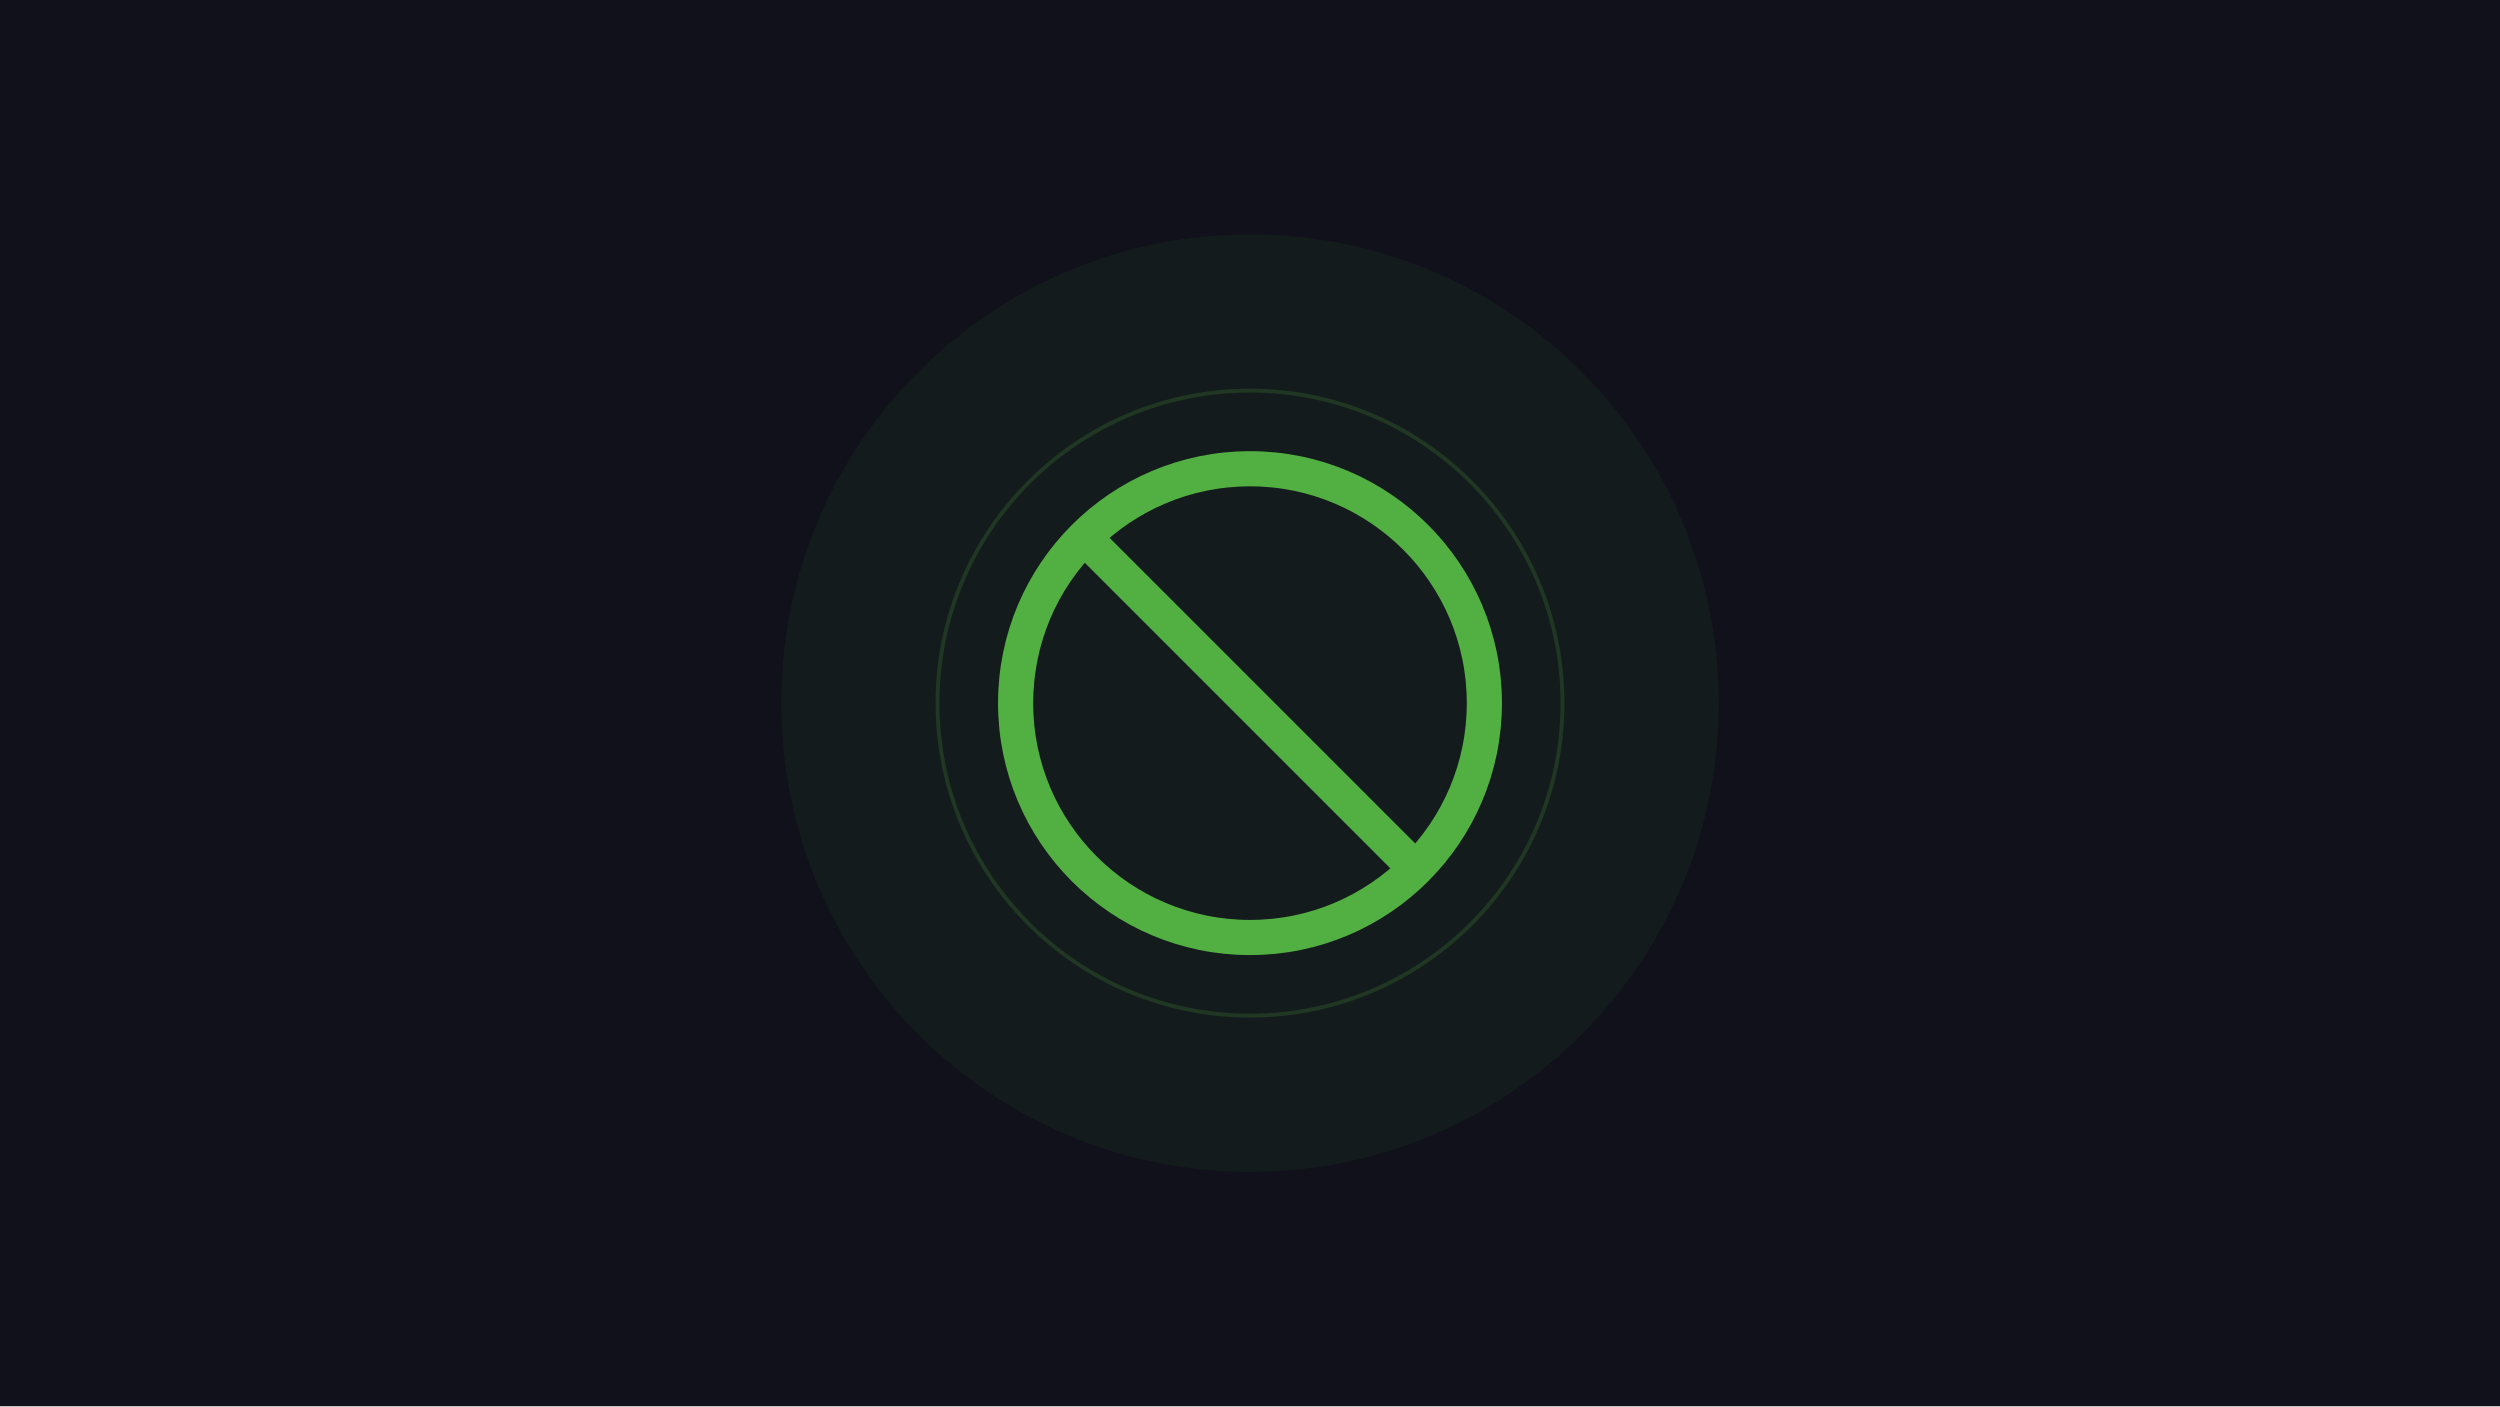
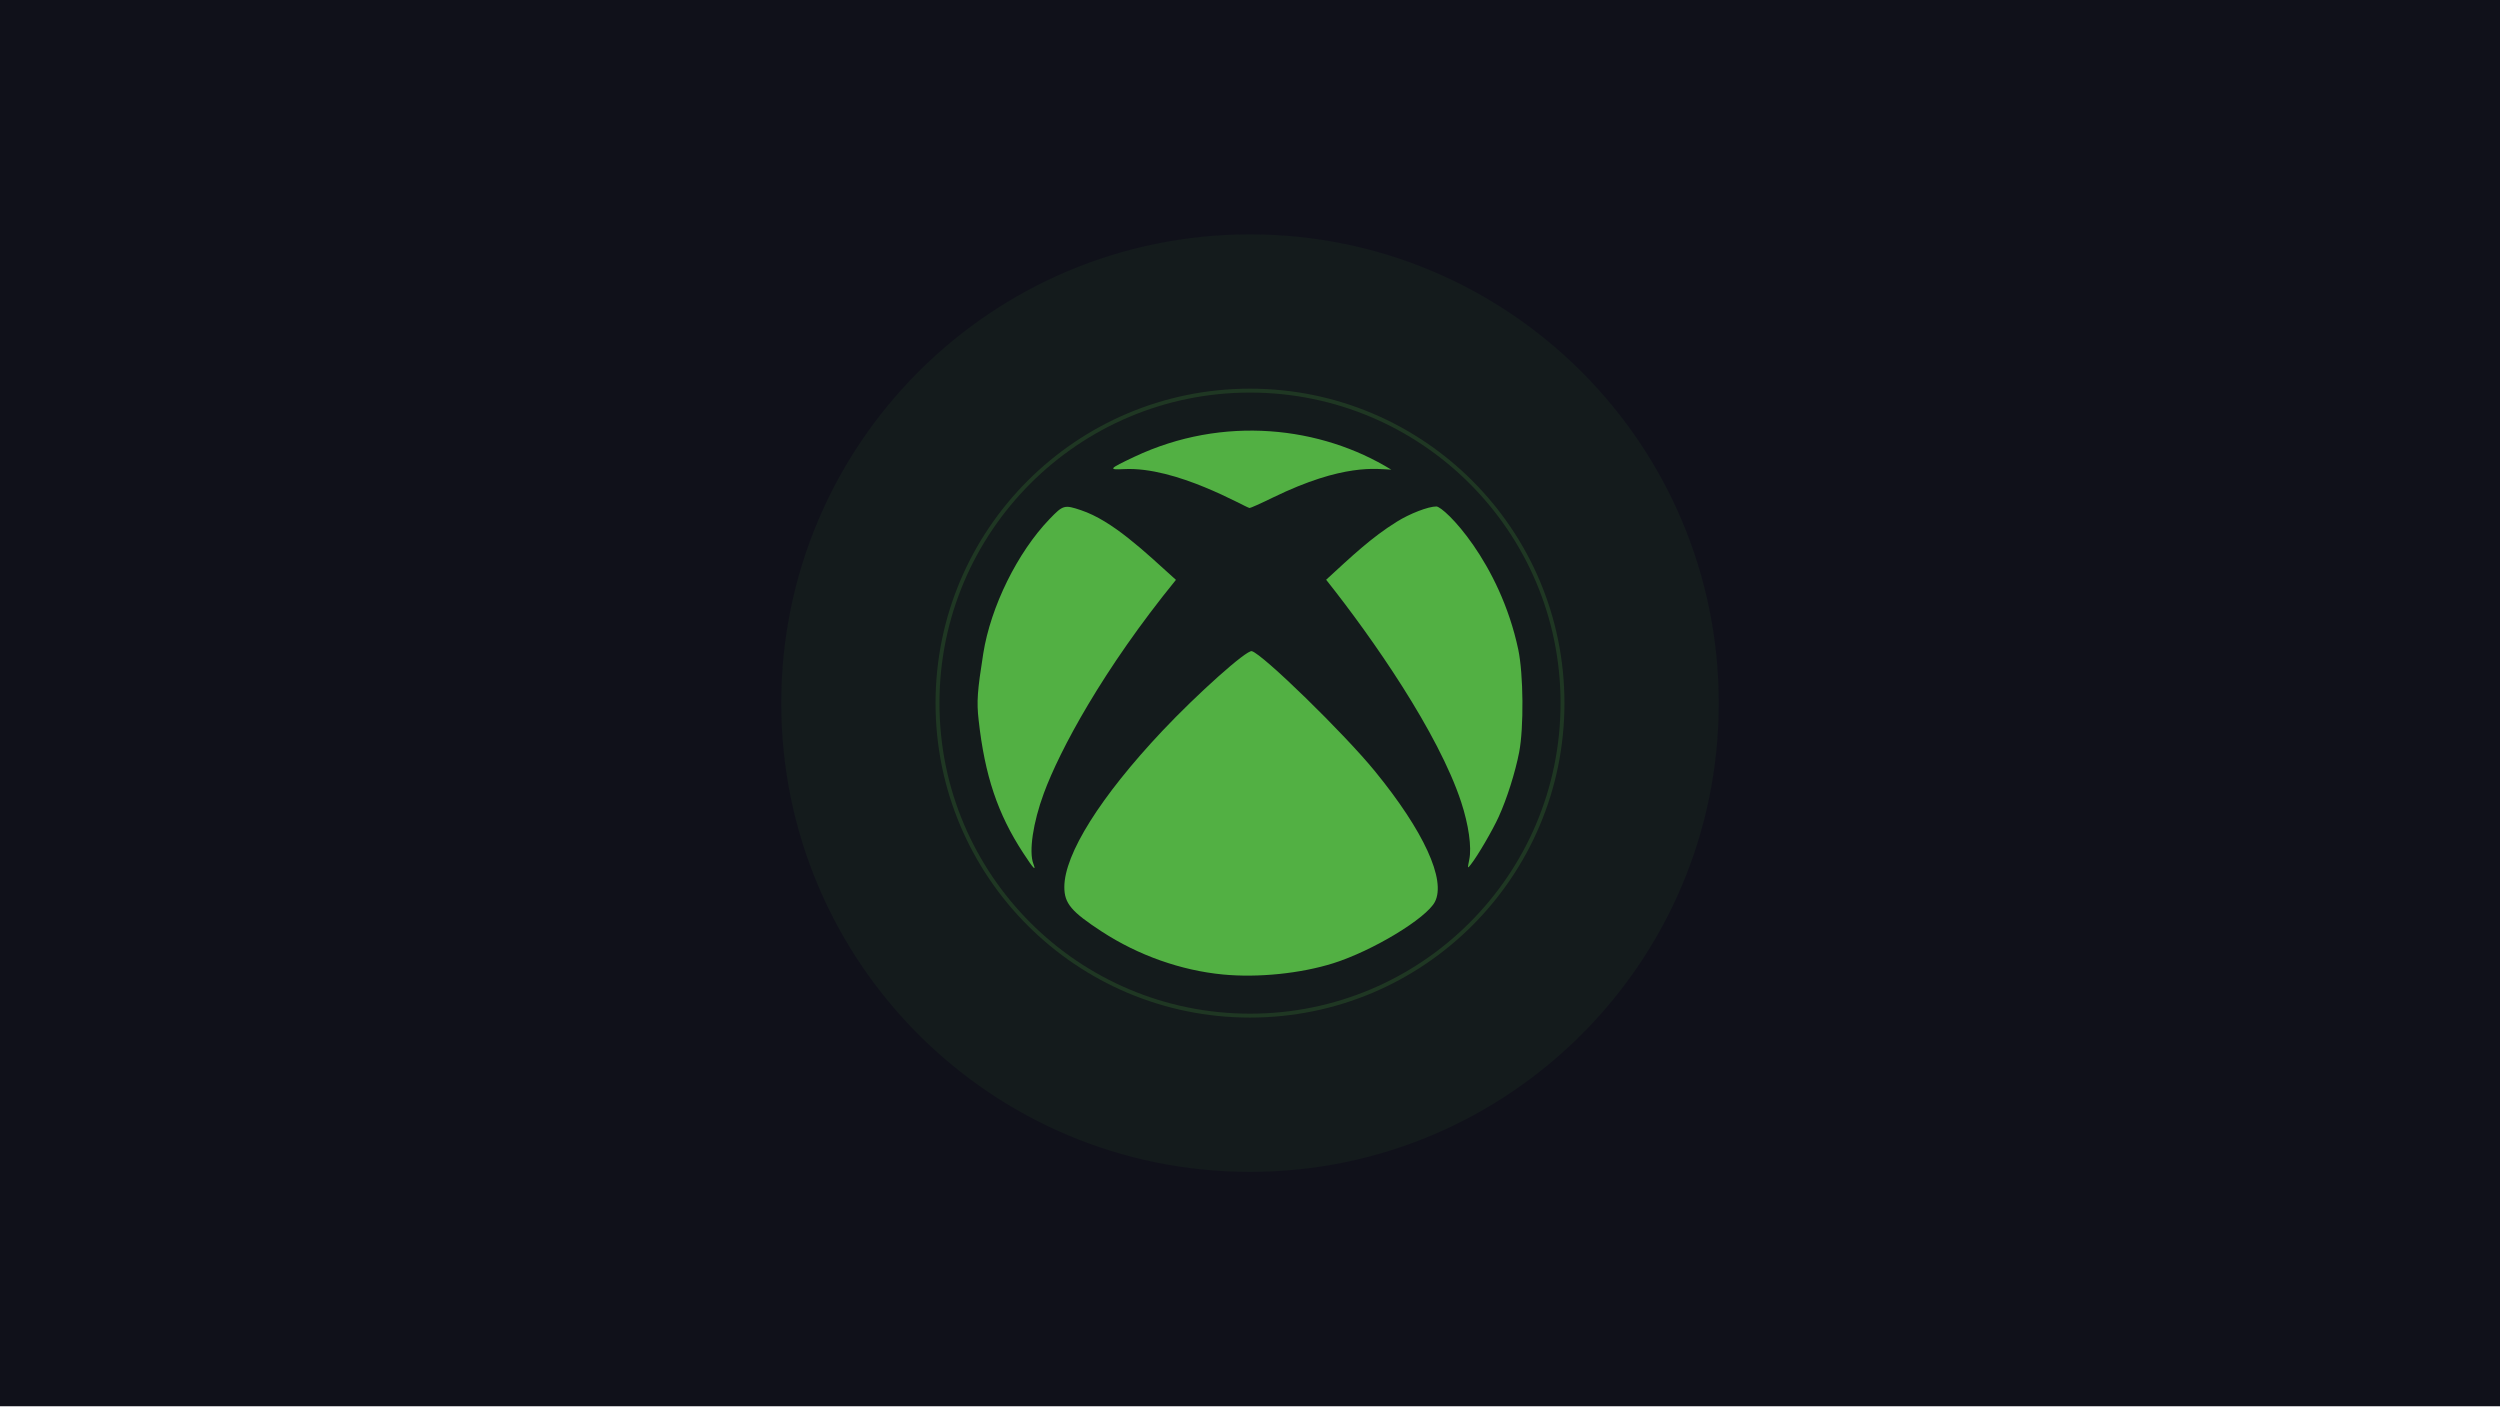
<svg xmlns="http://www.w3.org/2000/svg" viewBox="0 0 640 360">
  <rect width="640" height="360" fill="#10111a" />
  <circle cx="320" cy="180" r="120" fill="#52B04310" />
-   <svg x="248" y="108" width="144" height="144" viewBox="0 0 24 24" fill="none" stroke="#52B043" stroke-width="1.5" stroke-linecap="round" stroke-linejoin="round">
-     <path d="M12 2a10 10 0 1 0 0 20 10 10 0 0 0 0-20zm-7.07 2.93l14.14 14.14" />
+   <svg x="248" y="108" width="144" height="144" viewBox="0 0 512 512" fill="#52B043">
+     <path d="M369.9 318.2c44.3 54.3 64.7 98.8 54.4 118.7-7.9 15.1-56.7 44.6-92.6 55.9-29.6 9.3-68.4 13.3-100.4 10.2-38.2-3.7-76.9-17.4-110.1-39C93.3 445.8 87 438.3 87 423.4c0-29.9 32.9-82.3 89.2-142.1 32-33.9 76.5-73.7 81.4-72.6 9.4 2.1 84.3 75.1 112.3 109.5zM188.6 143.8c-29.7-26.9-58.1-53.9-86.4-63.4-15.2-5.1-16.3-4.8-28.7 8.1-29.2 30.4-53.5 79.7-60.3 122.4-5.4 34.2-6.1 43.8-4.2 60.5 5.6 50.5 17.3 85.4 40.5 120.9 9.5 14.6 12.1 17.3 9.3 9.9-4.2-11-.3-37.5 9.5-64 14.3-39 53.9-112.9 120.3-194.4zm311.6 63.5C483.3 127.3 432.7 77 425.6 77c-7.3 0-24.2 6.5-36 13.9-23.3 14.5-41 31.4-64.3 52.8C367.7 197 427.5 283.1 448.2 346c6.8 20.7 9.7 41.1 7.4 52.3-1.7 8.5-1.7 8.5 1.4 4.6 6.1-7.7 19.9-31.3 25.4-43.5 7.4-16.2 15-40.2 18.6-58.7 4.3-22.5 3.9-70.8-.8-93.4zM141.3 43C189 40.5 251 77.5 255.6 78.4c.7.1 10.4-4.2 21.6-9.7 63.9-31.1 94-25.8 107.4-25.2-63.9-39.3-152.7-50-233.9-11.7-23.4 11.1-24 11.9-9.4 11.2z" />
  </svg>
  <circle cx="320" cy="180" r="80" fill="none" stroke="#52B04330" stroke-width="1" />
</svg>
